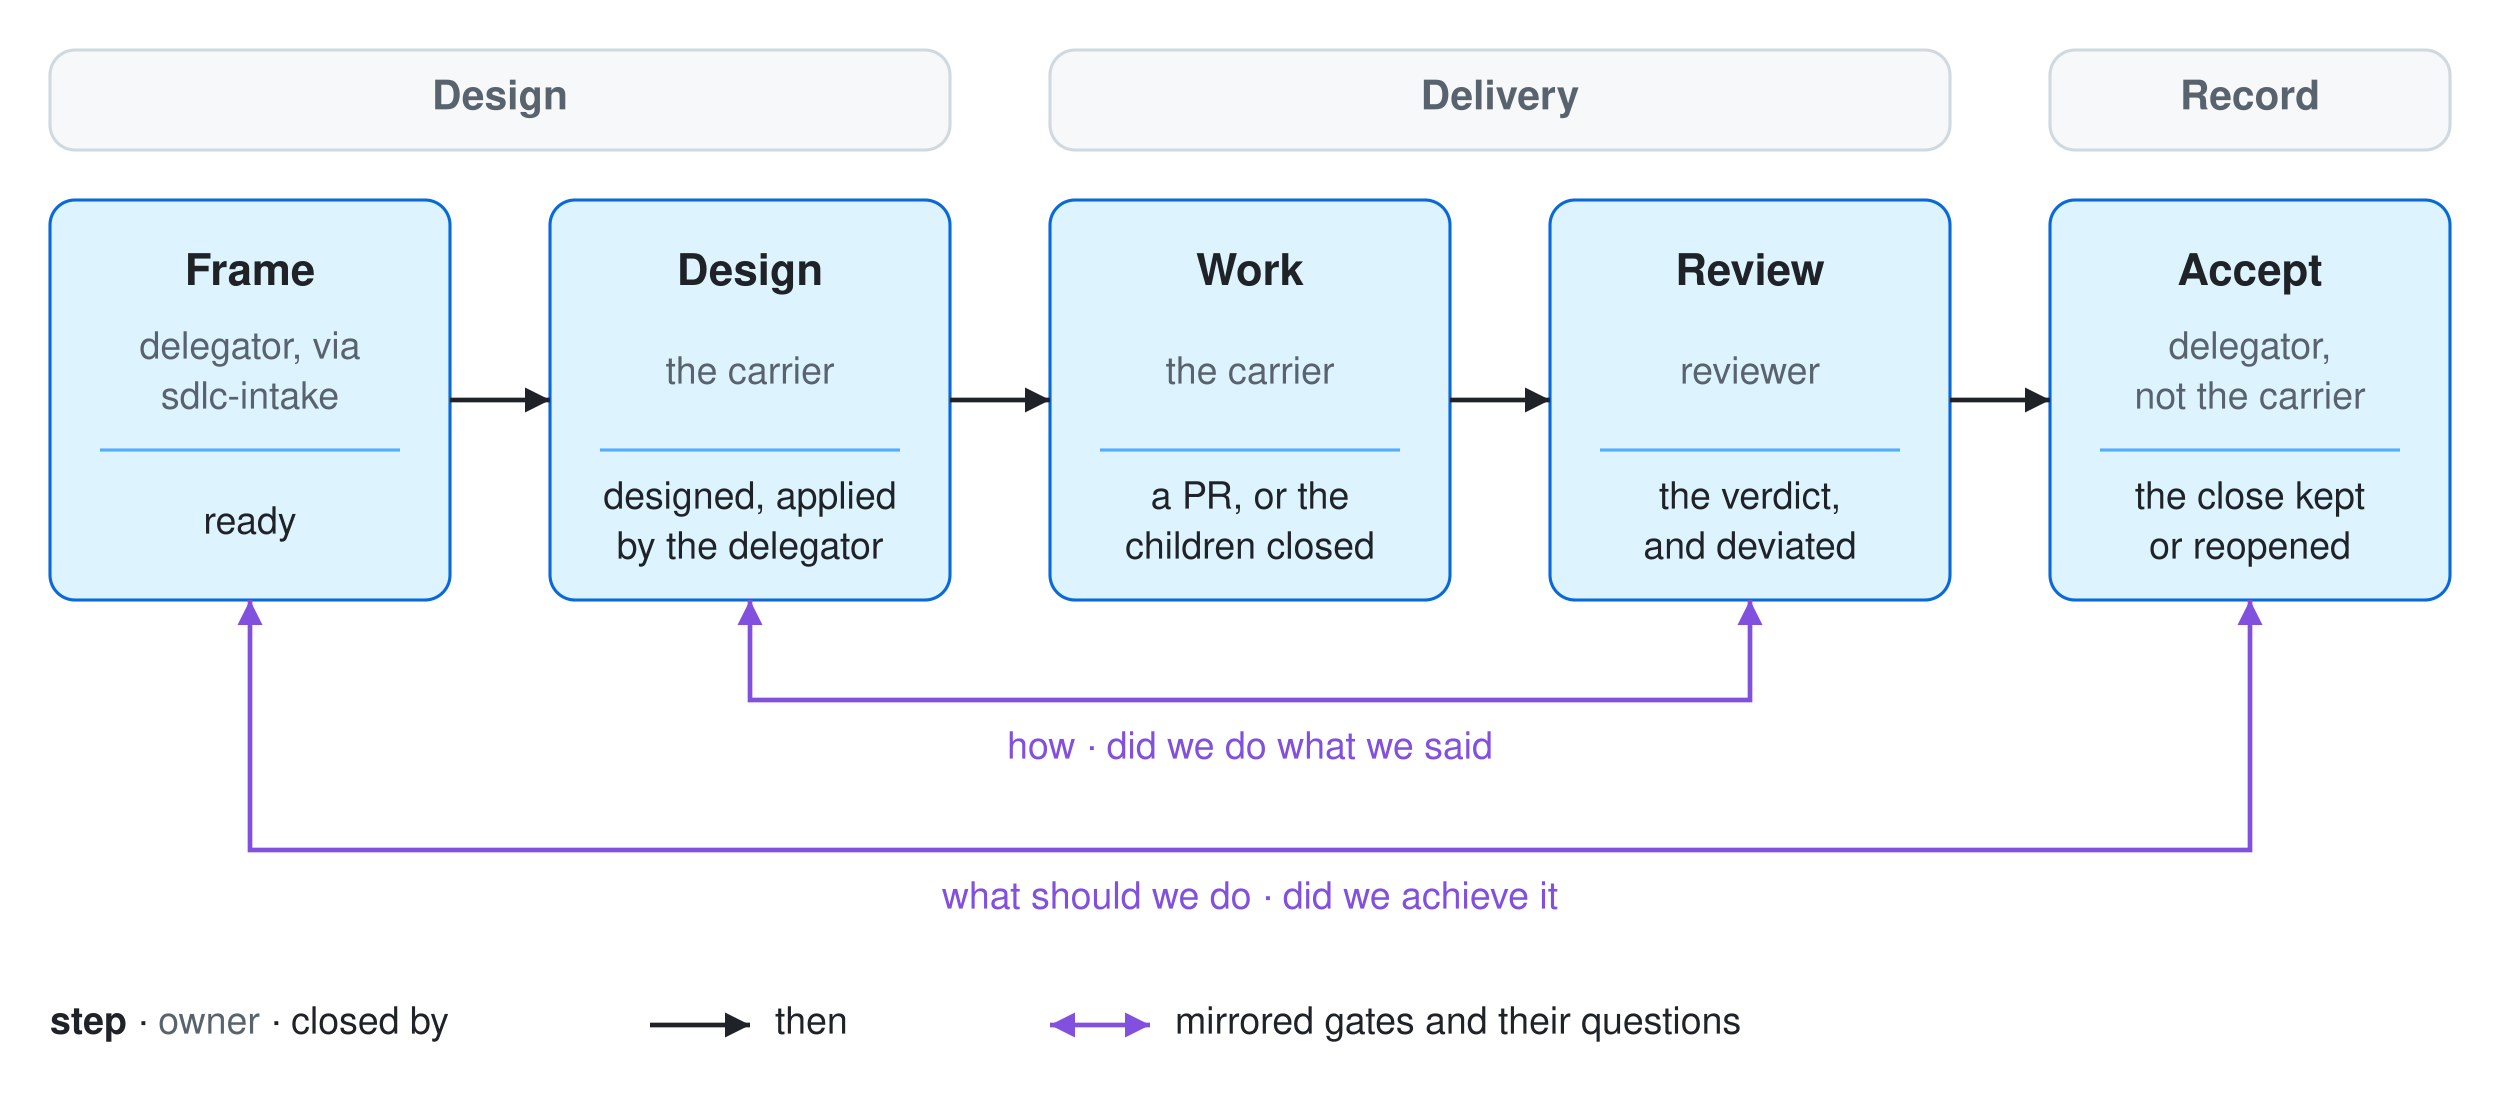
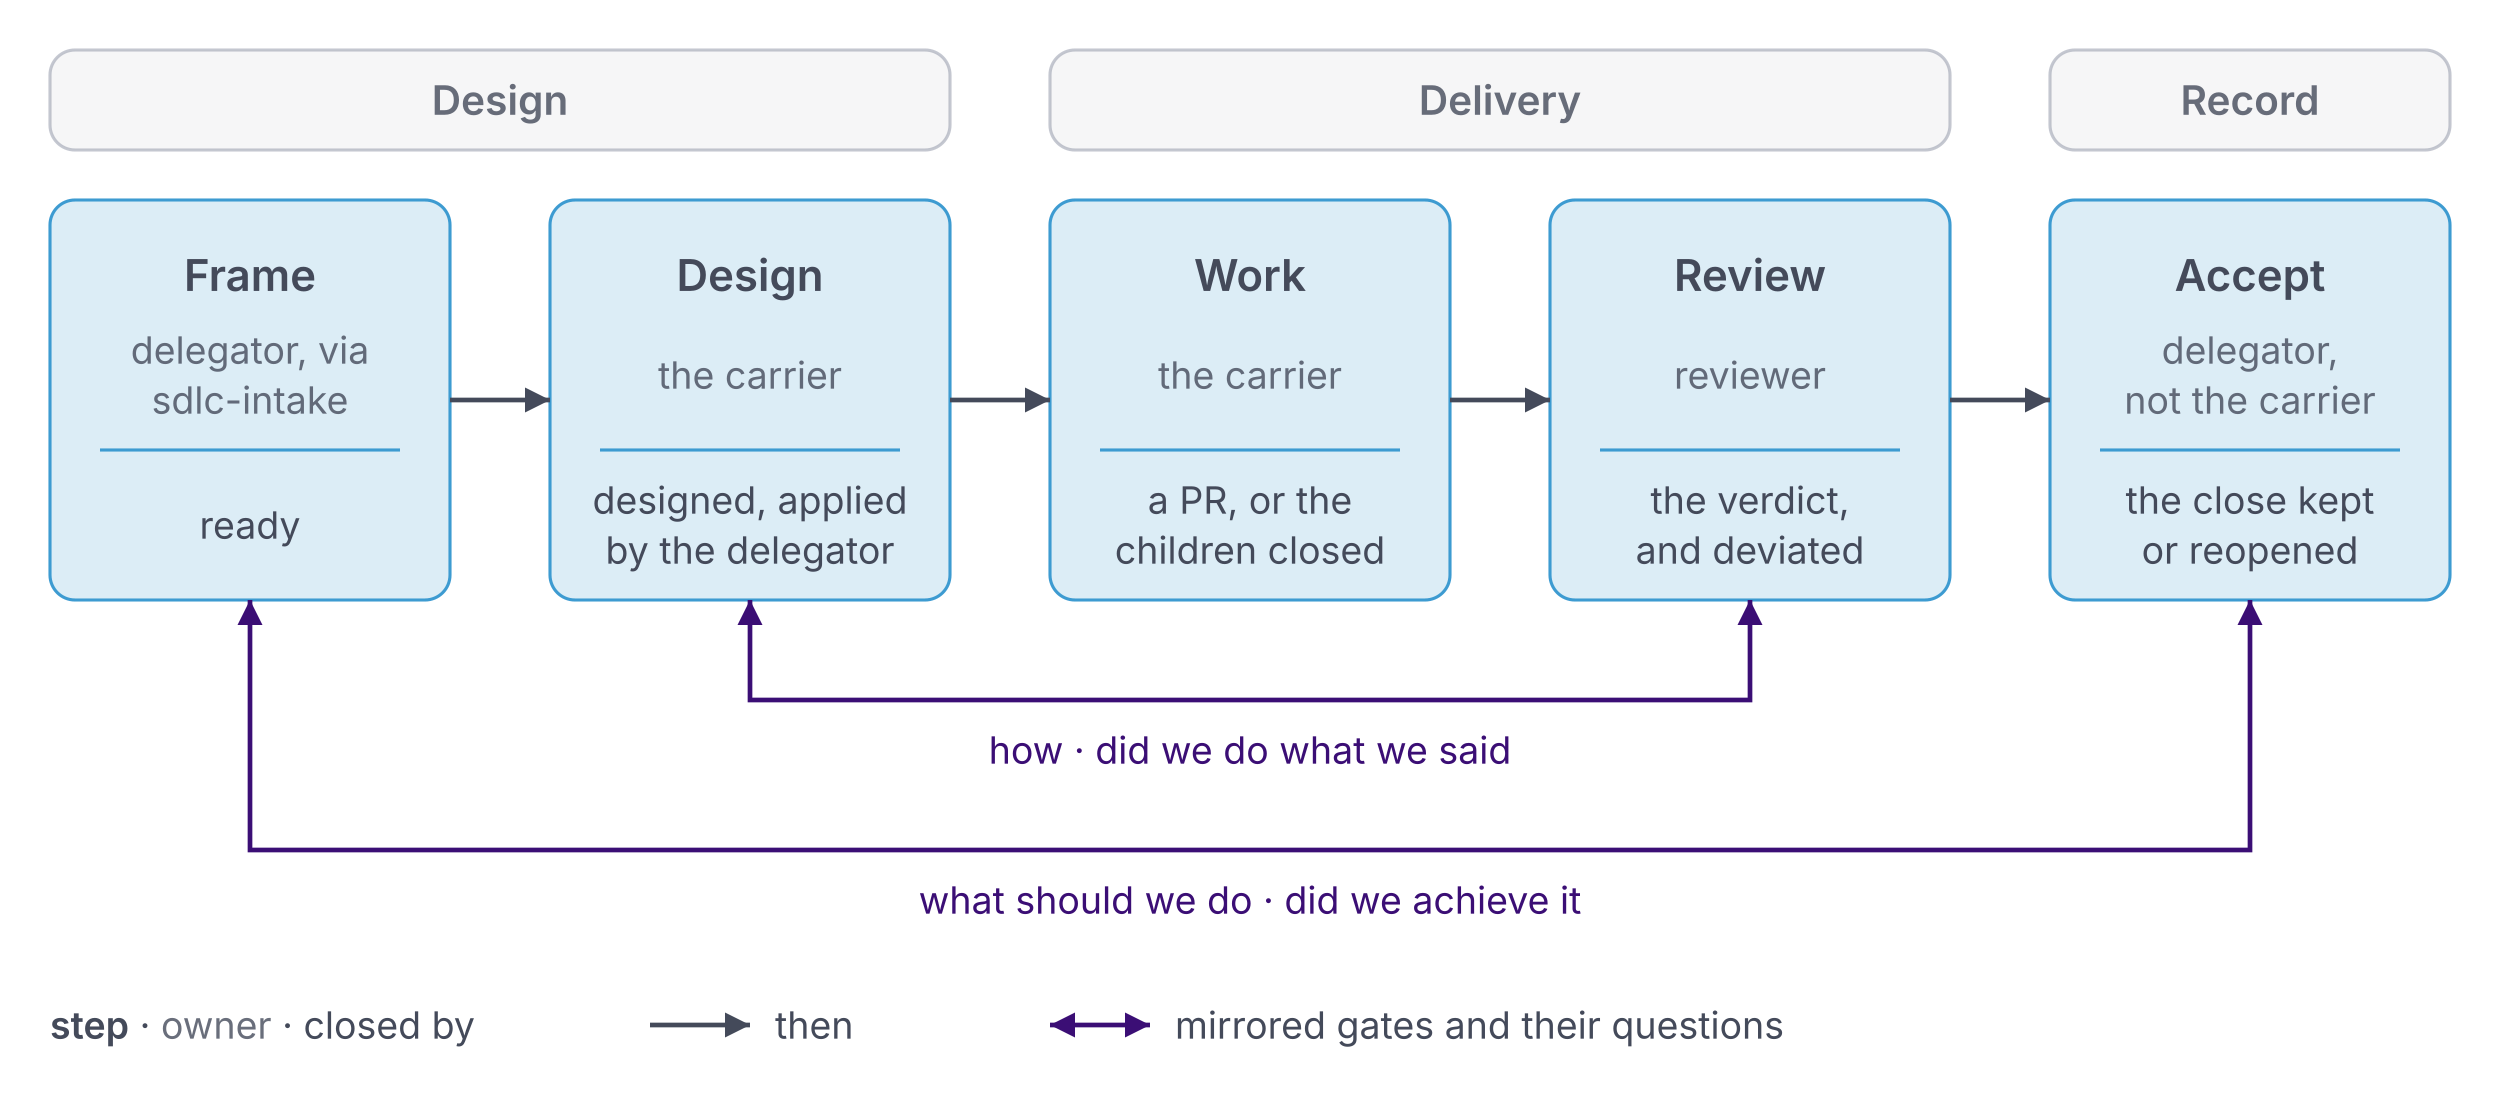
- <svg xmlns="http://www.w3.org/2000/svg" width="800" height="352" viewBox="0 0 800 352" font-family="-apple-system, BlinkMacSystemFont, 'Segoe UI', Helvetica, Arial, sans-serif" font-size="12" fill="#1f2328">
+ <svg xmlns="http://www.w3.org/2000/svg" width="800" height="352" viewBox="0 0 800 352" font-family="Inter, system-ui, -apple-system, 'Segoe UI', Helvetica, Arial, sans-serif" font-size="12" class="ink">
+   <style>
+     .bg { fill: var(--bg, #fff) }
+     .ink { fill: var(--ink, #444A5A) }
+     .soft { fill: var(--ink, #444A5A); fill-opacity: .8 }
+     .accent { fill: var(--accent, #3B0E75) }
+     .edge { fill: none; stroke: var(--ink, #444A5A) }
+     .mirror { fill: none; stroke: var(--accent, #3B0E75) }
+     .panel { fill: var(--ink, #444A5A); fill-opacity: .05; stroke: var(--muted, #8A90A2); stroke-opacity: .5 }
+     .blue { fill: var(--azure, #3D9BD1); fill-opacity: .18; stroke: var(--azure, #3D9BD1) }
+   </style>
  <defs>
    <marker id="then" viewBox="0 0 8 8" refX="8" refY="4" markerWidth="8" markerHeight="8" markerUnits="userSpaceOnUse" orient="auto-start-reverse">
-       <path d="M0,0 L8,4 L0,8 z" fill="#1f2328" />
+       <path d="M0,0 L8,4 L0,8 z" class="ink" />
    </marker>
    <marker id="mirror" viewBox="0 0 8 8" refX="8" refY="4" markerWidth="8" markerHeight="8" markerUnits="userSpaceOnUse" orient="auto-start-reverse">
-       <path d="M0,0 L8,4 L0,8 z" fill="#8250df" />
+       <path d="M0,0 L8,4 L0,8 z" class="accent" />
    </marker>
  </defs>
-   <rect x="0" y="0" width="800" height="352" fill="#ffffff" />
-   <g fill="#f6f8fa" stroke="#d1d9e0">
+   <rect x="0" y="0" width="800" height="352" class="bg" />
+   <g class="panel">
    <rect x="16" y="16" width="288" height="32" rx="8" />
    <rect x="336" y="16" width="288" height="32" rx="8" />
    <rect x="656" y="16" width="128" height="32" rx="8" />
  </g>
-   <g font-size="13" font-weight="600" fill="#59636e" text-anchor="middle" dominant-baseline="central">
+   <g font-size="13" font-weight="600" class="soft" text-anchor="middle" dominant-baseline="central">
    <text x="160" y="32">Design</text>
    <text x="480" y="32">Delivery</text>
    <text x="720" y="32">Record</text>
  </g>
-   <g fill="#ddf4ff" stroke="#0969da">
+   <g class="blue">
    <rect x="16" y="64" width="128" height="128" rx="8" />
    <rect x="176" y="64" width="128" height="128" rx="8" />
    <rect x="336" y="64" width="128" height="128" rx="8" />
    <rect x="496" y="64" width="128" height="128" rx="8" />
    <rect x="656" y="64" width="128" height="128" rx="8" />
  </g>
-   <g stroke="#54aeff">
+   <g class="blue">
    <line x1="32" y1="144" x2="128" y2="144" />
    <line x1="192" y1="144" x2="288" y2="144" />
    <line x1="352" y1="144" x2="448" y2="144" />
    <line x1="512" y1="144" x2="608" y2="144" />
    <line x1="672" y1="144" x2="768" y2="144" />
  </g>
  <g text-anchor="middle" dominant-baseline="central">
    <g font-size="14" font-weight="600">
      <text x="80" y="88">Frame</text>
      <text x="240" y="88">Design</text>
      <text x="400" y="88">Work</text>
      <text x="560" y="88">Review</text>
      <text x="720" y="88">Accept</text>
    </g>
-     <g fill="#59636e">
+     <g class="soft">
      <text x="80" y="112">delegator, via</text>
      <text x="80" y="128">sdlc-intake</text>
      <text x="240" y="120">the carrier</text>
      <text x="400" y="120">the carrier</text>
      <text x="560" y="120">reviewer</text>
      <text x="720" y="112">delegator,</text>
      <text x="720" y="128">not the carrier</text>
    </g>
    <text x="80" y="168">ready</text>
    <text x="240" y="160">designed, applied</text>
    <text x="240" y="176">by the delegator</text>
    <text x="400" y="160">a PR, or the</text>
    <text x="400" y="176">children closed</text>
    <text x="560" y="160">the verdict,</text>
    <text x="560" y="176">and deviated</text>
    <text x="720" y="160">the close kept</text>
    <text x="720" y="176">or reopened</text>
  </g>
-   <g stroke="#1f2328" stroke-width="1.5">
+   <g class="edge" stroke-width="1.5">
    <line x1="144" y1="128" x2="176" y2="128" marker-end="url(#then)" />
    <line x1="304" y1="128" x2="336" y2="128" marker-end="url(#then)" />
    <line x1="464" y1="128" x2="496" y2="128" marker-end="url(#then)" />
    <line x1="624" y1="128" x2="656" y2="128" marker-end="url(#then)" />
  </g>
-   <g stroke="#8250df" stroke-width="1.5" fill="none">
+   <g class="mirror" stroke-width="1.5">
    <polyline points="240,192 240,224 560,224 560,192" marker-start="url(#mirror)" marker-end="url(#mirror)" />
    <polyline points="80,192 80,272 720,272 720,192" marker-start="url(#mirror)" marker-end="url(#mirror)" />
  </g>
-   <g fill="#8250df" text-anchor="middle" dominant-baseline="central">
+   <g class="accent" text-anchor="middle" dominant-baseline="central">
    <text x="400" y="240">how · did we do what we said</text>
    <text x="400" y="288">what should we do · did we achieve it</text>
  </g>
  <g dominant-baseline="central">
    <text x="16" y="328">
-       <tspan font-weight="600">step</tspan> · <tspan fill="#59636e">owner</tspan> · closed by</text>
-     <line x1="208" y1="328" x2="240" y2="328" stroke="#1f2328" stroke-width="1.5" marker-end="url(#then)" />
+       <tspan font-weight="600">step</tspan> · <tspan class="soft">owner</tspan> · closed by</text>
+     <line x1="208" y1="328" x2="240" y2="328" class="edge" stroke-width="1.5" marker-end="url(#then)" />
    <text x="248" y="328">then</text>
-     <line x1="336" y1="328" x2="368" y2="328" stroke="#8250df" stroke-width="1.5" marker-start="url(#mirror)" marker-end="url(#mirror)" />
+     <line x1="336" y1="328" x2="368" y2="328" class="mirror" stroke-width="1.5" marker-start="url(#mirror)" marker-end="url(#mirror)" />
    <text x="376" y="328">mirrored gates and their questions</text>
  </g>
</svg>
